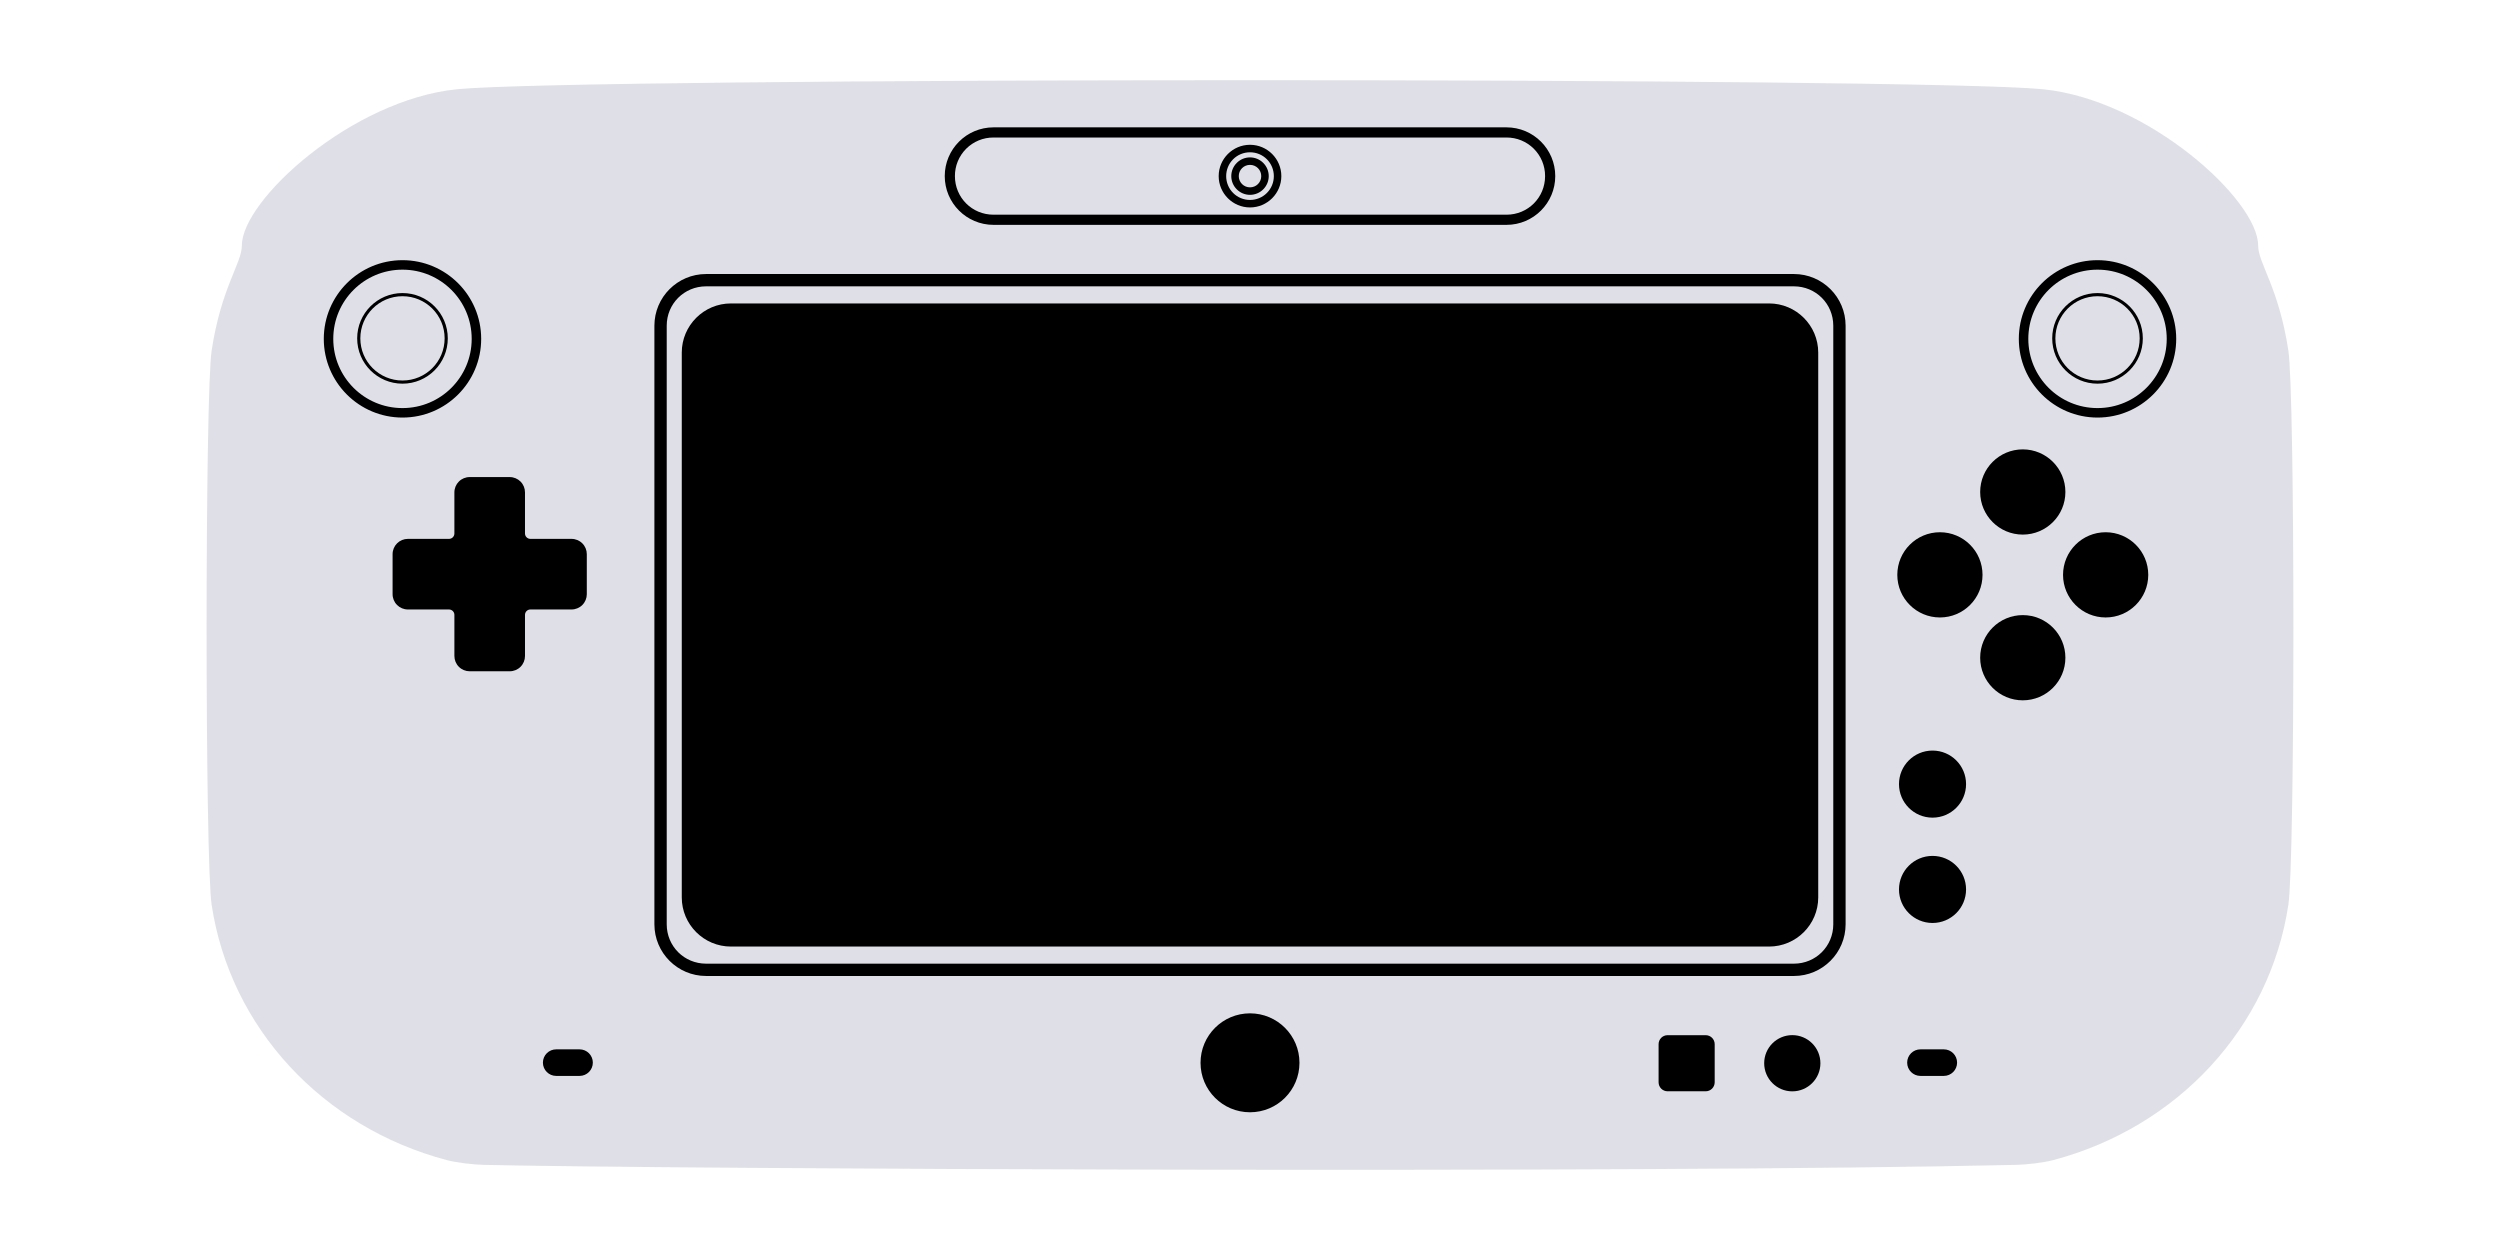
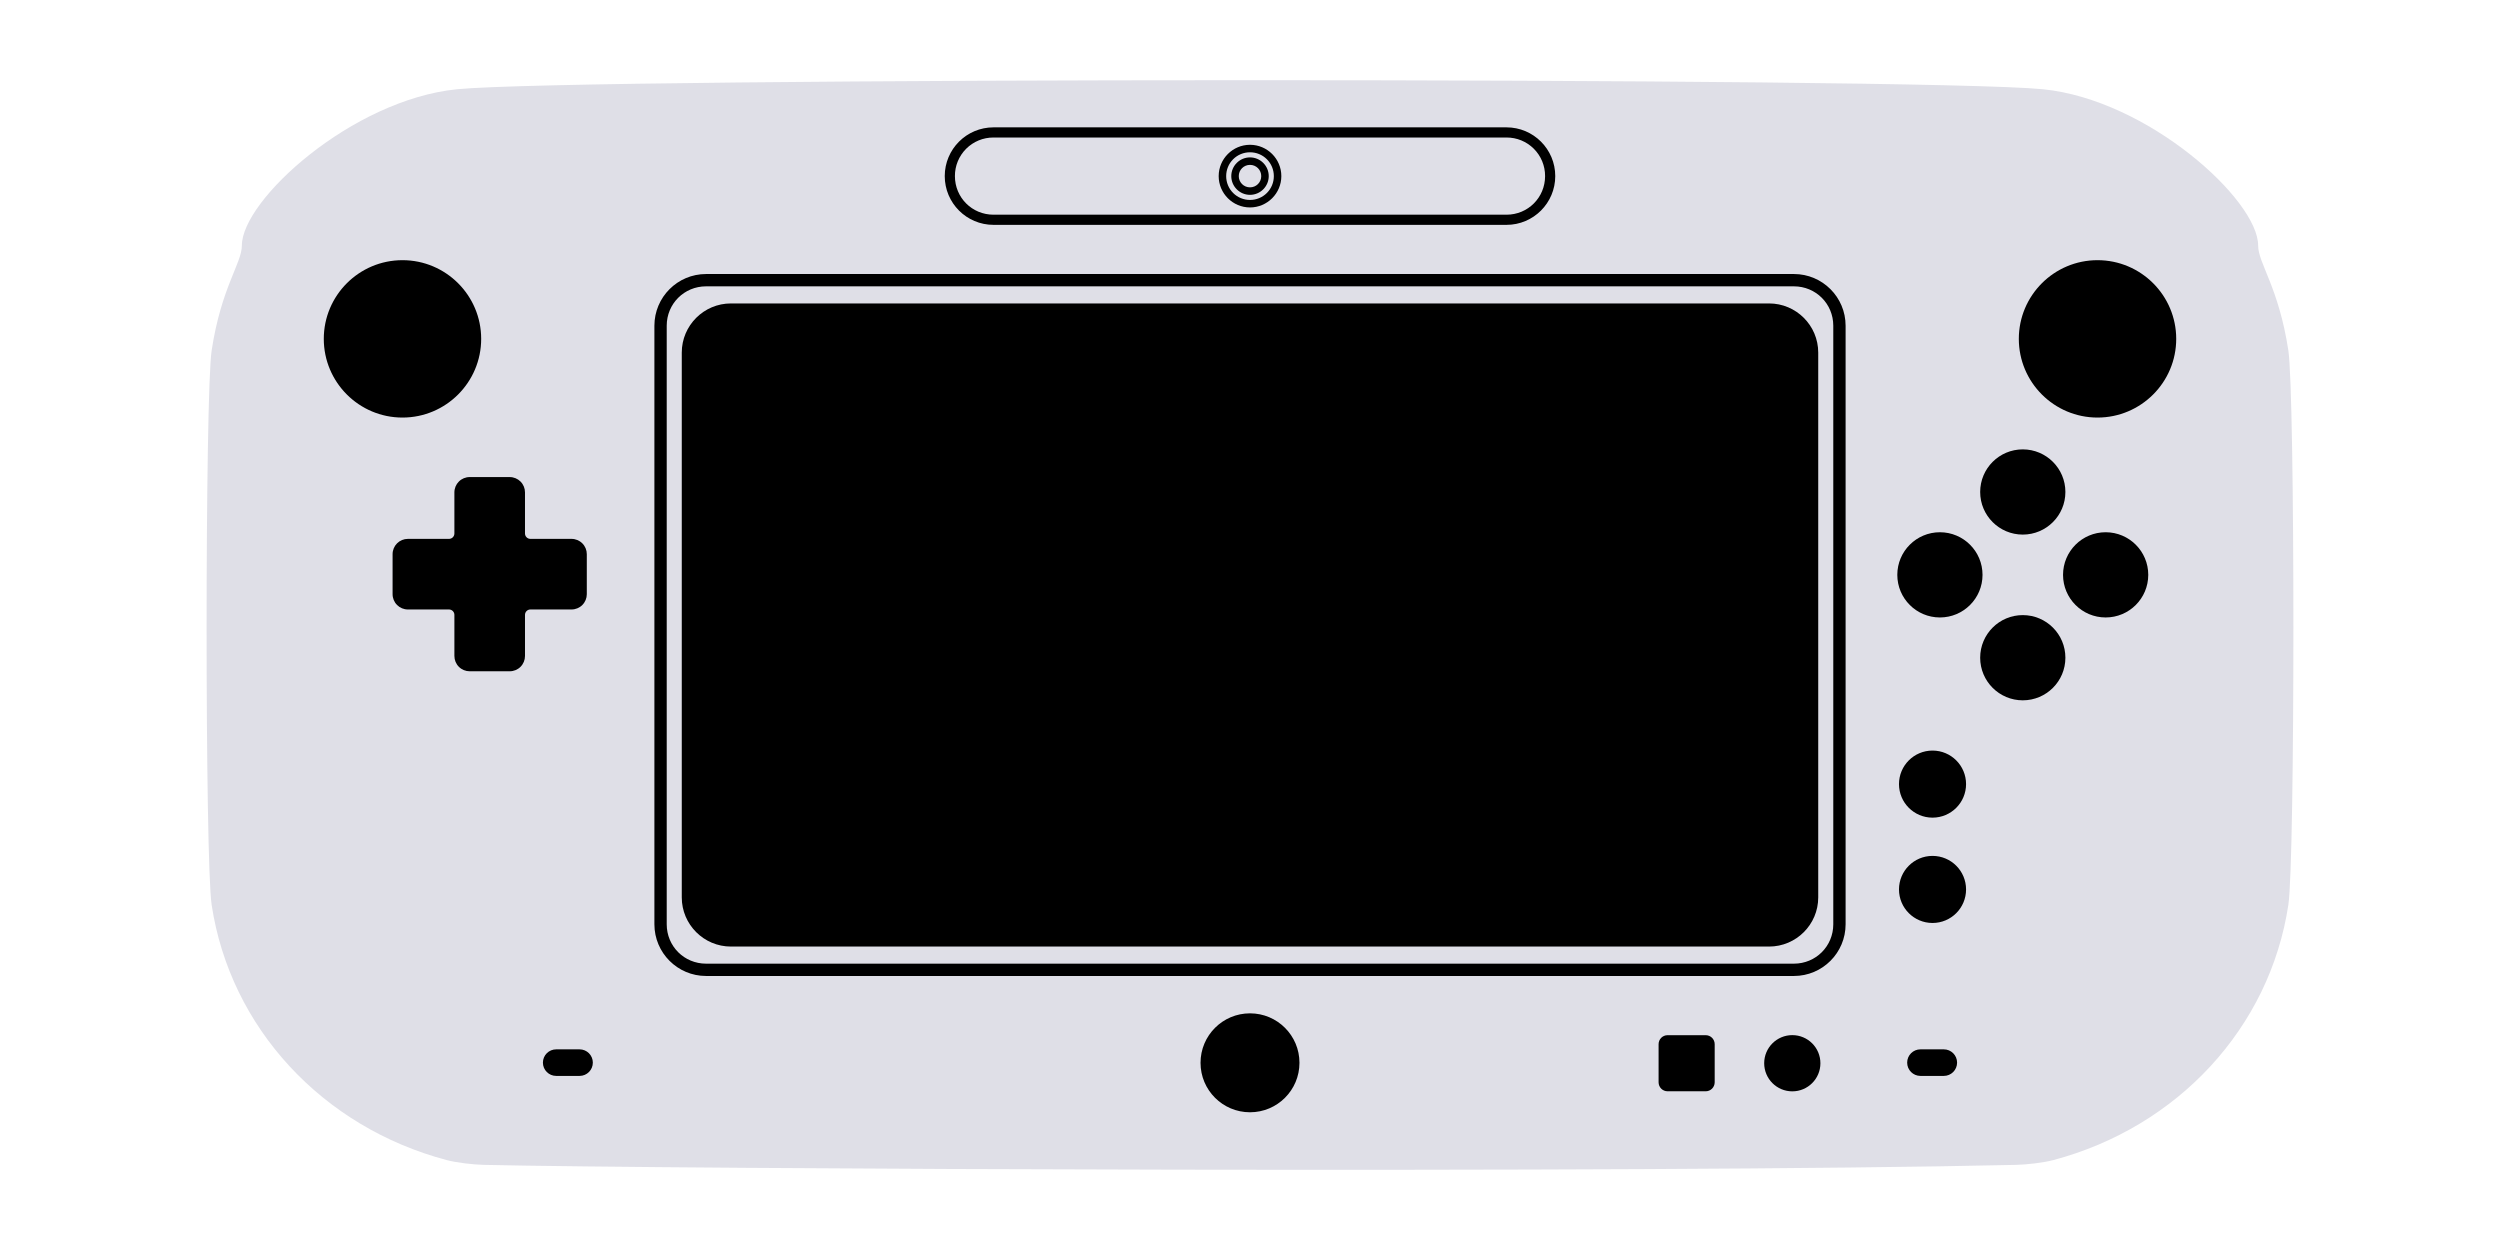
- <svg xmlns="http://www.w3.org/2000/svg" xml:space="preserve" width="1000" height="500">
-   <path d="M182.856 35.694c-42.038 4.197-86.113 44.3-86.113 62.51 0 7.104-8.215 16.628-12.08 41.963-2.69 17.618-2.695 203.904-.012 221.731 7.422 49.233 44.31 88.957 94.042 102.141 4.018 1.065 10.695 1.813 14.852 1.909 72.354 1.664 462.114 3.468 612.91 0 4.156-.096 10.833-.844 14.851-1.909 49.733-13.184 86.62-52.908 94.042-102.141 2.683-17.827 2.68-204.113-.01-221.731-3.866-25.335-12.08-34.859-12.08-41.962 0-18.212-44.078-58.314-86.116-62.511-48.742-4.867-586.283-4.793-634.287 0z" style="display:inline;fill:#dfdfe7;fill-opacity:1;stroke-width:4.633;stroke-linecap:round" />
-   <g style="fill:#000" transform="translate(-85.752 -786.246)scale(.76303)">
-     <circle cx="1129.338" cy="1331.779" r="22.338" style="font-variation-settings:normal;vector-effect:none;fill:#000;fill-opacity:1;fill-rule:evenodd;stroke-width:44.661;stroke-linecap:butt;stroke-linejoin:miter;stroke-miterlimit:4;stroke-dasharray:none;stroke-dashoffset:0;stroke-opacity:1;-inkscape-stroke:none;stop-color:#000" />
-     <circle cx="-1216.219" cy="1331.779" r="22.338" style="font-variation-settings:normal;vector-effect:none;fill:#000;fill-opacity:1;fill-rule:evenodd;stroke-width:44.661;stroke-linecap:butt;stroke-linejoin:miter;stroke-miterlimit:4;stroke-dasharray:none;stroke-dashoffset:0;stroke-opacity:1;-inkscape-stroke:none;stop-color:#000" transform="scale(-1 1)" />
-     <circle cx="1288.338" cy="-1172.778" r="22.338" style="font-variation-settings:normal;vector-effect:none;fill:#000;fill-opacity:1;fill-rule:evenodd;stroke-width:44.661;stroke-linecap:butt;stroke-linejoin:miter;stroke-miterlimit:4;stroke-dasharray:none;stroke-dashoffset:0;stroke-opacity:1;-inkscape-stroke:none;stop-color:#000" transform="rotate(90)" />
-     <circle cx="-1375.219" cy="-1172.778" r="22.338" style="font-variation-settings:normal;vector-effect:none;fill:#000;fill-opacity:1;fill-rule:evenodd;stroke-width:44.661;stroke-linecap:butt;stroke-linejoin:miter;stroke-miterlimit:4;stroke-dasharray:none;stroke-dashoffset:0;stroke-opacity:1;-inkscape-stroke:none;stop-color:#000" transform="scale(1 -1)rotate(90)" />
+ <svg xmlns="http://www.w3.org/2000/svg" xml:space="preserve" width="1000" height="500" version="1.1" id="svg15">
+   <defs id="defs15" />
+   <path d="M182.856 35.694c-42.038 4.197-86.113 44.3-86.113 62.51 0 7.104-8.215 16.628-12.08 41.963-2.69 17.618-2.695 203.904-.012 221.731 7.422 49.233 44.31 88.957 94.042 102.141 4.018 1.065 10.695 1.813 14.852 1.909 72.354 1.664 462.114 3.468 612.91 0 4.156-.096 10.833-.844 14.851-1.909 49.733-13.184 86.62-52.908 94.042-102.141 2.683-17.827 2.68-204.113-.01-221.731-3.866-25.335-12.08-34.859-12.08-41.962 0-18.212-44.078-58.314-86.116-62.511-48.742-4.867-586.283-4.793-634.287 0z" style="display:inline;fill:#dfdfe7;fill-opacity:1;stroke-width:4.633;stroke-linecap:round" id="path1" />
+   <g style="fill:#000" transform="translate(-85.752 -786.246)scale(.76303)" id="g4">
+     <circle cx="1129.338" cy="1331.779" r="22.338" style="font-variation-settings:normal;vector-effect:none;fill:#000;fill-opacity:1;fill-rule:evenodd;stroke-width:44.661;stroke-linecap:butt;stroke-linejoin:miter;stroke-miterlimit:4;stroke-dasharray:none;stroke-dashoffset:0;stroke-opacity:1;-inkscape-stroke:none;stop-color:#000" id="circle1" />
+     <circle cx="-1216.219" cy="1331.779" r="22.338" style="font-variation-settings:normal;vector-effect:none;fill:#000;fill-opacity:1;fill-rule:evenodd;stroke-width:44.661;stroke-linecap:butt;stroke-linejoin:miter;stroke-miterlimit:4;stroke-dasharray:none;stroke-dashoffset:0;stroke-opacity:1;-inkscape-stroke:none;stop-color:#000" transform="scale(-1 1)" id="circle2" />
+     <circle cx="1288.338" cy="-1172.778" r="22.338" style="font-variation-settings:normal;vector-effect:none;fill:#000;fill-opacity:1;fill-rule:evenodd;stroke-width:44.661;stroke-linecap:butt;stroke-linejoin:miter;stroke-miterlimit:4;stroke-dasharray:none;stroke-dashoffset:0;stroke-opacity:1;-inkscape-stroke:none;stop-color:#000" transform="rotate(90)" id="circle3" />
+     <circle cx="-1375.219" cy="-1172.778" r="22.338" style="font-variation-settings:normal;vector-effect:none;fill:#000;fill-opacity:1;fill-rule:evenodd;stroke-width:44.661;stroke-linecap:butt;stroke-linejoin:miter;stroke-miterlimit:4;stroke-dasharray:none;stroke-dashoffset:0;stroke-opacity:1;-inkscape-stroke:none;stop-color:#000" transform="scale(1 -1)rotate(90)" id="circle4" />
  </g>
-   <circle cx="500" cy="425.123" r="19.787" style="font-variation-settings:normal;vector-effect:none;fill:#000;fill-opacity:1;fill-rule:evenodd;stroke-width:51.914;stroke-linecap:butt;stroke-linejoin:miter;stroke-miterlimit:4;stroke-dasharray:none;stroke-dashoffset:0;stroke-opacity:1;-inkscape-stroke:none;stop-color:#000" />
-   <path d="M187.883 190.827a6.11 6.11 0 0 0-6.126 6.127v16.436a2.157 2.157 0 0 1-2.16 2.16h-16.435a6.11 6.11 0 0 0-6.127 6.125v15.99a6.11 6.11 0 0 0 6.127 6.125h16.436a2.157 2.157 0 0 1 2.16 2.16v16.436a6.11 6.11 0 0 0 6.125 6.126h15.992a6.11 6.11 0 0 0 6.124-6.126v-16.437a2.157 2.157 0 0 1 2.16-2.159h16.438a6.11 6.11 0 0 0 6.124-6.124v-15.991a6.11 6.11 0 0 0-6.124-6.125h-16.44a2.157 2.157 0 0 1-2.16-2.16v-16.437a6.11 6.11 0 0 0-6.122-6.125z" style="fill:#000;fill-opacity:1;fill-rule:evenodd;stroke:none;stroke-width:2.598;stroke-miterlimit:7;paint-order:stroke markers fill" />
-   <path d="M397.4 50.94c-10.769 0-19.502 8.732-19.502 19.501s8.733 19.502 19.502 19.502h205.2c10.769 0 19.502-8.733 19.502-19.502S613.369 50.94 602.6 50.94zm0 4.066h205.2a15.357 15.357 0 0 1 15.435 15.435c0 8.587-6.848 15.438-15.435 15.438H397.4c-8.587 0-15.435-6.85-15.435-15.438A15.357 15.357 0 0 1 397.4 55.006" style="baseline-shift:baseline;display:inline;overflow:visible;opacity:1;vector-effect:none;fill:#000;stroke-linecap:round;stop-color:#000;stop-opacity:1" />
-   <g style="fill:#000">
-     <path d="M625.832 1091.885c-3.635 0-6.61 2.974-6.61 6.61 0 3.634 2.975 6.61 6.61 6.61s6.611-2.976 6.611-6.61c0-3.636-2.976-6.61-6.611-6.61m0 2.644a3.945 3.945 0 0 1 3.965 3.965 3.945 3.945 0 0 1-3.965 3.965 3.945 3.945 0 0 1-3.965-3.965 3.945 3.945 0 0 1 3.965-3.965" style="baseline-shift:baseline;display:inline;overflow:visible;opacity:1;vector-effect:none;fill:#000;stroke-linecap:round;stop-color:#000;stop-opacity:1" transform="translate(-209.128 -1174.257)scale(1.1331)" />
-     <path d="M625.832 1087.436c-6.092 0-11.059 4.966-11.059 11.058s4.967 11.06 11.059 11.06 11.06-4.968 11.06-11.06-4.968-11.058-11.06-11.058m0 2.646a8.393 8.393 0 0 1 8.414 8.412 8.395 8.395 0 0 1-8.414 8.414 8.393 8.393 0 0 1-8.412-8.414 8.39 8.39 0 0 1 8.412-8.412" style="baseline-shift:baseline;display:inline;overflow:visible;opacity:1;vector-effect:none;fill:#000;stroke-linecap:round;stop-color:#000;stop-opacity:1" transform="translate(-209.128 -1174.257)scale(1.1331)" />
+   <circle cx="500" cy="425.123" r="19.787" style="font-variation-settings:normal;vector-effect:none;fill:#000;fill-opacity:1;fill-rule:evenodd;stroke-width:51.914;stroke-linecap:butt;stroke-linejoin:miter;stroke-miterlimit:4;stroke-dasharray:none;stroke-dashoffset:0;stroke-opacity:1;-inkscape-stroke:none;stop-color:#000" id="circle5" />
+   <path d="M187.883 190.827a6.11 6.11 0 0 0-6.126 6.127v16.436a2.157 2.157 0 0 1-2.16 2.16h-16.435a6.11 6.11 0 0 0-6.127 6.125v15.99a6.11 6.11 0 0 0 6.127 6.125h16.436a2.157 2.157 0 0 1 2.16 2.16v16.436a6.11 6.11 0 0 0 6.125 6.126h15.992a6.11 6.11 0 0 0 6.124-6.126v-16.437a2.157 2.157 0 0 1 2.16-2.159h16.438a6.11 6.11 0 0 0 6.124-6.124v-15.991a6.11 6.11 0 0 0-6.124-6.125h-16.44a2.157 2.157 0 0 1-2.16-2.16v-16.437a6.11 6.11 0 0 0-6.122-6.125z" style="fill:#000;fill-opacity:1;fill-rule:evenodd;stroke:none;stroke-width:2.598;stroke-miterlimit:7;paint-order:stroke markers fill" id="path5" />
+   <path d="M397.4 50.94c-10.769 0-19.502 8.732-19.502 19.501s8.733 19.502 19.502 19.502h205.2c10.769 0 19.502-8.733 19.502-19.502S613.369 50.94 602.6 50.94zm0 4.066h205.2a15.357 15.357 0 0 1 15.435 15.435c0 8.587-6.848 15.438-15.435 15.438H397.4c-8.587 0-15.435-6.85-15.435-15.438A15.357 15.357 0 0 1 397.4 55.006" style="baseline-shift:baseline;display:inline;overflow:visible;opacity:1;vector-effect:none;fill:#000;stroke-linecap:round;stop-color:#000;stop-opacity:1" id="path6" />
+   <g style="fill:#000" id="g8">
+     <path d="M625.832 1091.885c-3.635 0-6.61 2.974-6.61 6.61 0 3.634 2.975 6.61 6.61 6.61s6.611-2.976 6.611-6.61c0-3.636-2.976-6.61-6.611-6.61m0 2.644a3.945 3.945 0 0 1 3.965 3.965 3.945 3.945 0 0 1-3.965 3.965 3.945 3.945 0 0 1-3.965-3.965 3.945 3.945 0 0 1 3.965-3.965" style="baseline-shift:baseline;display:inline;overflow:visible;opacity:1;vector-effect:none;fill:#000;stroke-linecap:round;stop-color:#000;stop-opacity:1" transform="translate(-209.128 -1174.257)scale(1.1331)" id="path7" />
+     <path d="M625.832 1087.436c-6.092 0-11.059 4.966-11.059 11.058s4.967 11.06 11.059 11.06 11.06-4.968 11.06-11.06-4.968-11.058-11.06-11.058m0 2.646a8.393 8.393 0 0 1 8.414 8.412 8.395 8.395 0 0 1-8.414 8.414 8.393 8.393 0 0 1-8.412-8.414 8.39 8.39 0 0 1 8.412-8.412" style="baseline-shift:baseline;display:inline;overflow:visible;opacity:1;vector-effect:none;fill:#000;stroke-linecap:round;stop-color:#000;stop-opacity:1" transform="translate(-209.128 -1174.257)scale(1.1331)" id="path8" />
  </g>
-   <g style="fill:#000" transform="translate(-94.669 -973.003)scale(.9498)">
-     <circle cx="913.54" cy="1354.649" r="14.125" style="font-variation-settings:normal;vector-effect:none;fill:#000;fill-opacity:1;fill-rule:evenodd;stroke-width:37.059;stroke-linecap:butt;stroke-linejoin:miter;stroke-miterlimit:4;stroke-dasharray:none;stroke-dashoffset:0;stroke-opacity:1;-inkscape-stroke:none;stop-color:#000" />
-     <circle cx="913.54" cy="1399.009" r="14.125" style="font-variation-settings:normal;vector-effect:none;fill:#000;fill-opacity:1;fill-rule:evenodd;stroke-width:37.059;stroke-linecap:butt;stroke-linejoin:miter;stroke-miterlimit:4;stroke-dasharray:none;stroke-dashoffset:0;stroke-opacity:1;-inkscape-stroke:none;stop-color:#000" />
+   <g style="fill:#000" transform="translate(-94.669 -973.003)scale(.9498)" id="g9">
+     <circle cx="913.54" cy="1354.649" r="14.125" style="font-variation-settings:normal;vector-effect:none;fill:#000;fill-opacity:1;fill-rule:evenodd;stroke-width:37.059;stroke-linecap:butt;stroke-linejoin:miter;stroke-miterlimit:4;stroke-dasharray:none;stroke-dashoffset:0;stroke-opacity:1;-inkscape-stroke:none;stop-color:#000" id="circle8" />
+     <circle cx="913.54" cy="1399.009" r="14.125" style="font-variation-settings:normal;vector-effect:none;fill:#000;fill-opacity:1;fill-rule:evenodd;stroke-width:37.059;stroke-linecap:butt;stroke-linejoin:miter;stroke-miterlimit:4;stroke-dasharray:none;stroke-dashoffset:0;stroke-opacity:1;-inkscape-stroke:none;stop-color:#000" id="circle9" />
  </g>
-   <rect width="19.969" height="10.629" x="762.865" y="419.737" ry="5.315" style="fill:#000;fill-opacity:1;stroke:none;stroke-width:3.186;stroke-linecap:round;stroke-dasharray:none;stroke-opacity:1" />
-   <rect width="19.969" height="10.629" x="-237.135" y="419.737" ry="5.315" style="fill:#000;fill-opacity:1;stroke:none;stroke-width:3.186;stroke-linecap:round;stroke-dasharray:none;stroke-opacity:1" transform="scale(-1 1)" />
-   <g style="fill:#000">
-     <path d="M984.53 1148.468c-10.191 0-18.466 8.276-18.466 18.467 0 10.192 8.274 18.467 18.466 18.467 10.191 0 18.467-8.276 18.467-18.467s-8.275-18.467-18.467-18.467m0 1.29c9.494 0 17.178 7.682 17.178 17.177s-7.684 17.178-17.178 17.178-17.177-7.683-17.177-17.178c0-9.494 7.682-17.178 17.177-17.178" style="baseline-shift:baseline;display:inline;overflow:visible;vector-effect:none;fill:#000;fill-opacity:1;stroke-width:.645;stop-color:#000" transform="translate(-127.211 -1009.883)scale(.9814)" />
-     <path d="M984.53 1135.065c-17.7 0-32.075 14.376-32.075 32.075s14.377 32.075 32.077 32.075 32.074-14.376 32.074-32.075-14.375-32.075-32.074-32.075m0 3.867c15.594 0 28.206 12.614 28.206 28.208s-12.612 28.208-28.206 28.208-28.209-12.614-28.209-28.208 12.614-28.208 28.21-28.208" style="baseline-shift:baseline;display:inline;overflow:visible;vector-effect:none;fill:#000;fill-opacity:1;stroke:none;stroke-width:2.578;stroke-opacity:1;stop-color:#000" transform="translate(-127.211 -1009.883)scale(.9814)" />
+   <rect width="19.969" height="10.629" x="762.865" y="419.737" ry="5.315" style="fill:#000;fill-opacity:1;stroke:none;stroke-width:3.186;stroke-linecap:round;stroke-dasharray:none;stroke-opacity:1" id="rect9" />
+   <rect width="19.969" height="10.629" x="-237.135" y="419.737" ry="5.315" style="fill:#000;fill-opacity:1;stroke:none;stroke-width:3.186;stroke-linecap:round;stroke-dasharray:none;stroke-opacity:1" transform="scale(-1 1)" id="rect10" />
+   <g style="fill:#000" id="g11">
+     <path d="m 984.53,1135.065 c -17.7,0 -32.075,14.376 -32.075,32.075 0,17.699 14.377,32.075 32.077,32.075 17.7,0 32.074,-14.376 32.074,-32.075 0,-17.699 -14.375,-32.075 -32.074,-32.075" style="baseline-shift:baseline;display:inline;overflow:visible;vector-effect:none;fill:#000000;fill-opacity:1;stroke:none;stroke-width:2.578;stroke-opacity:1;stop-color:#000000" transform="matrix(0.9814,0,0,0.9814,-127.211,-1009.883)" id="path11" />
  </g>
-   <g style="fill:#000">
-     <path d="M984.53 1148.468c-10.191 0-18.466 8.276-18.466 18.467 0 10.192 8.274 18.467 18.466 18.467 10.191 0 18.467-8.276 18.467-18.467s-8.275-18.467-18.467-18.467m0 1.29c9.494 0 17.178 7.682 17.178 17.177s-7.684 17.178-17.178 17.178-17.177-7.683-17.177-17.178c0-9.494 7.682-17.178 17.177-17.178" style="baseline-shift:baseline;display:inline;overflow:visible;vector-effect:none;fill:#000;fill-opacity:1;stroke-width:.645;stop-color:#000" transform="matrix(-.9814 0 0 .9814 1127.211 -1009.883)" />
-     <path d="M984.53 1135.065c-17.7 0-32.075 14.376-32.075 32.075s14.377 32.075 32.077 32.075 32.074-14.376 32.074-32.075-14.375-32.075-32.074-32.075m0 3.867c15.594 0 28.206 12.614 28.206 28.208s-12.612 28.208-28.206 28.208-28.209-12.614-28.209-28.208 12.614-28.208 28.21-28.208" style="baseline-shift:baseline;display:inline;overflow:visible;vector-effect:none;fill:#000;fill-opacity:1;stroke:none;stroke-width:2.578;stroke-opacity:1;stop-color:#000" transform="matrix(-.9814 0 0 .9814 1127.211 -1009.883)" />
+   <path d="m 160.993,104.07 c 17.371,0 31.478,14.109 31.478,31.478 0,17.37 -14.11,31.478 -31.48,31.478 -17.371,0 -31.477,-14.109 -31.477,-31.478 0,-17.37 14.108,-31.478 31.477,-31.478" style="baseline-shift:baseline;display:inline;overflow:visible;vector-effect:none;fill:#000000;fill-opacity:1;stroke:none;stroke-width:2.53;stroke-opacity:1;stop-color:#000000" id="path13" />
+   <g style="fill:#000" transform="translate(-94.669 -973.003)scale(.9498)" id="g14">
+     <circle cx="854.484" cy="1472.202" r="11.839" style="font-variation-settings:normal;vector-effect:none;fill:#000;fill-opacity:1;fill-rule:evenodd;stroke-width:31.06;stroke-linecap:butt;stroke-linejoin:miter;stroke-miterlimit:4;stroke-dasharray:none;stroke-dashoffset:0;stroke-opacity:1;-inkscape-stroke:none;stop-color:#000" id="circle13" />
+     <rect width="23.628" height="23.628" x="798.171" y="1460.388" ry="3.788" style="fill:#000;fill-opacity:1;stroke:none;stroke-width:4.66;stroke-linecap:round;stroke-dasharray:none;stroke-opacity:1" id="rect13" />
  </g>
-   <g style="fill:#000" transform="translate(-94.669 -973.003)scale(.9498)">
-     <circle cx="854.484" cy="1472.202" r="11.839" style="font-variation-settings:normal;vector-effect:none;fill:#000;fill-opacity:1;fill-rule:evenodd;stroke-width:31.06;stroke-linecap:butt;stroke-linejoin:miter;stroke-miterlimit:4;stroke-dasharray:none;stroke-dashoffset:0;stroke-opacity:1;-inkscape-stroke:none;stop-color:#000" />
-     <rect width="23.628" height="23.628" x="798.171" y="1460.388" ry="3.788" style="fill:#000;fill-opacity:1;stroke:none;stroke-width:4.66;stroke-linecap:round;stroke-dasharray:none;stroke-opacity:1" />
-   </g>
-   <path d="M292.387 121.373c-10.862 0-19.68 8.816-19.68 19.678v217.898c0 10.862 8.818 19.678 19.68 19.678h415.226c10.862 0 19.68-8.816 19.68-19.678V141.051c0-10.862-8.818-19.678-19.68-19.678z" style="baseline-shift:baseline;display:inline;overflow:visible;vector-effect:none;fill:#000;fill-rule:evenodd;stroke-linecap:square;stroke-linejoin:round;stroke-miterlimit:7;paint-order:stroke markers fill;stop-color:#000" />
-   <path d="M282.432 109.61c-11.41 0-20.672 9.261-20.672 20.671V369.72c0 11.41 9.262 20.672 20.672 20.672h435.136c11.41 0 20.672-9.262 20.672-20.672V130.28c0-11.41-9.262-20.672-20.672-20.672zm0 4.927h435.136c8.765 0 15.745 6.98 15.745 15.744V369.72c0 8.765-6.98 15.744-15.745 15.744H282.432c-8.765 0-15.744-6.98-15.744-15.744V130.28c0-8.765 6.979-15.744 15.744-15.744" style="baseline-shift:baseline;display:inline;overflow:visible;opacity:1;vector-effect:none;fill:#000;fill-rule:evenodd;stroke-linecap:square;stroke-linejoin:round;stroke-miterlimit:7;paint-order:stroke markers fill;stop-color:#000;stop-opacity:1" />
+   <path d="M292.387 121.373c-10.862 0-19.68 8.816-19.68 19.678v217.898c0 10.862 8.818 19.678 19.68 19.678h415.226c10.862 0 19.68-8.816 19.68-19.678V141.051c0-10.862-8.818-19.678-19.68-19.678z" style="baseline-shift:baseline;display:inline;overflow:visible;vector-effect:none;fill:#000;fill-rule:evenodd;stroke-linecap:square;stroke-linejoin:round;stroke-miterlimit:7;paint-order:stroke markers fill;stop-color:#000" id="path14" />
+   <path d="M282.432 109.61c-11.41 0-20.672 9.261-20.672 20.671V369.72c0 11.41 9.262 20.672 20.672 20.672h435.136c11.41 0 20.672-9.262 20.672-20.672V130.28c0-11.41-9.262-20.672-20.672-20.672zm0 4.927h435.136c8.765 0 15.745 6.98 15.745 15.744V369.72c0 8.765-6.98 15.744-15.745 15.744H282.432c-8.765 0-15.744-6.98-15.744-15.744V130.28c0-8.765 6.979-15.744 15.744-15.744" style="baseline-shift:baseline;display:inline;overflow:visible;opacity:1;vector-effect:none;fill:#000;fill-rule:evenodd;stroke-linecap:square;stroke-linejoin:round;stroke-miterlimit:7;paint-order:stroke markers fill;stop-color:#000;stop-opacity:1" id="path15" />
</svg>
